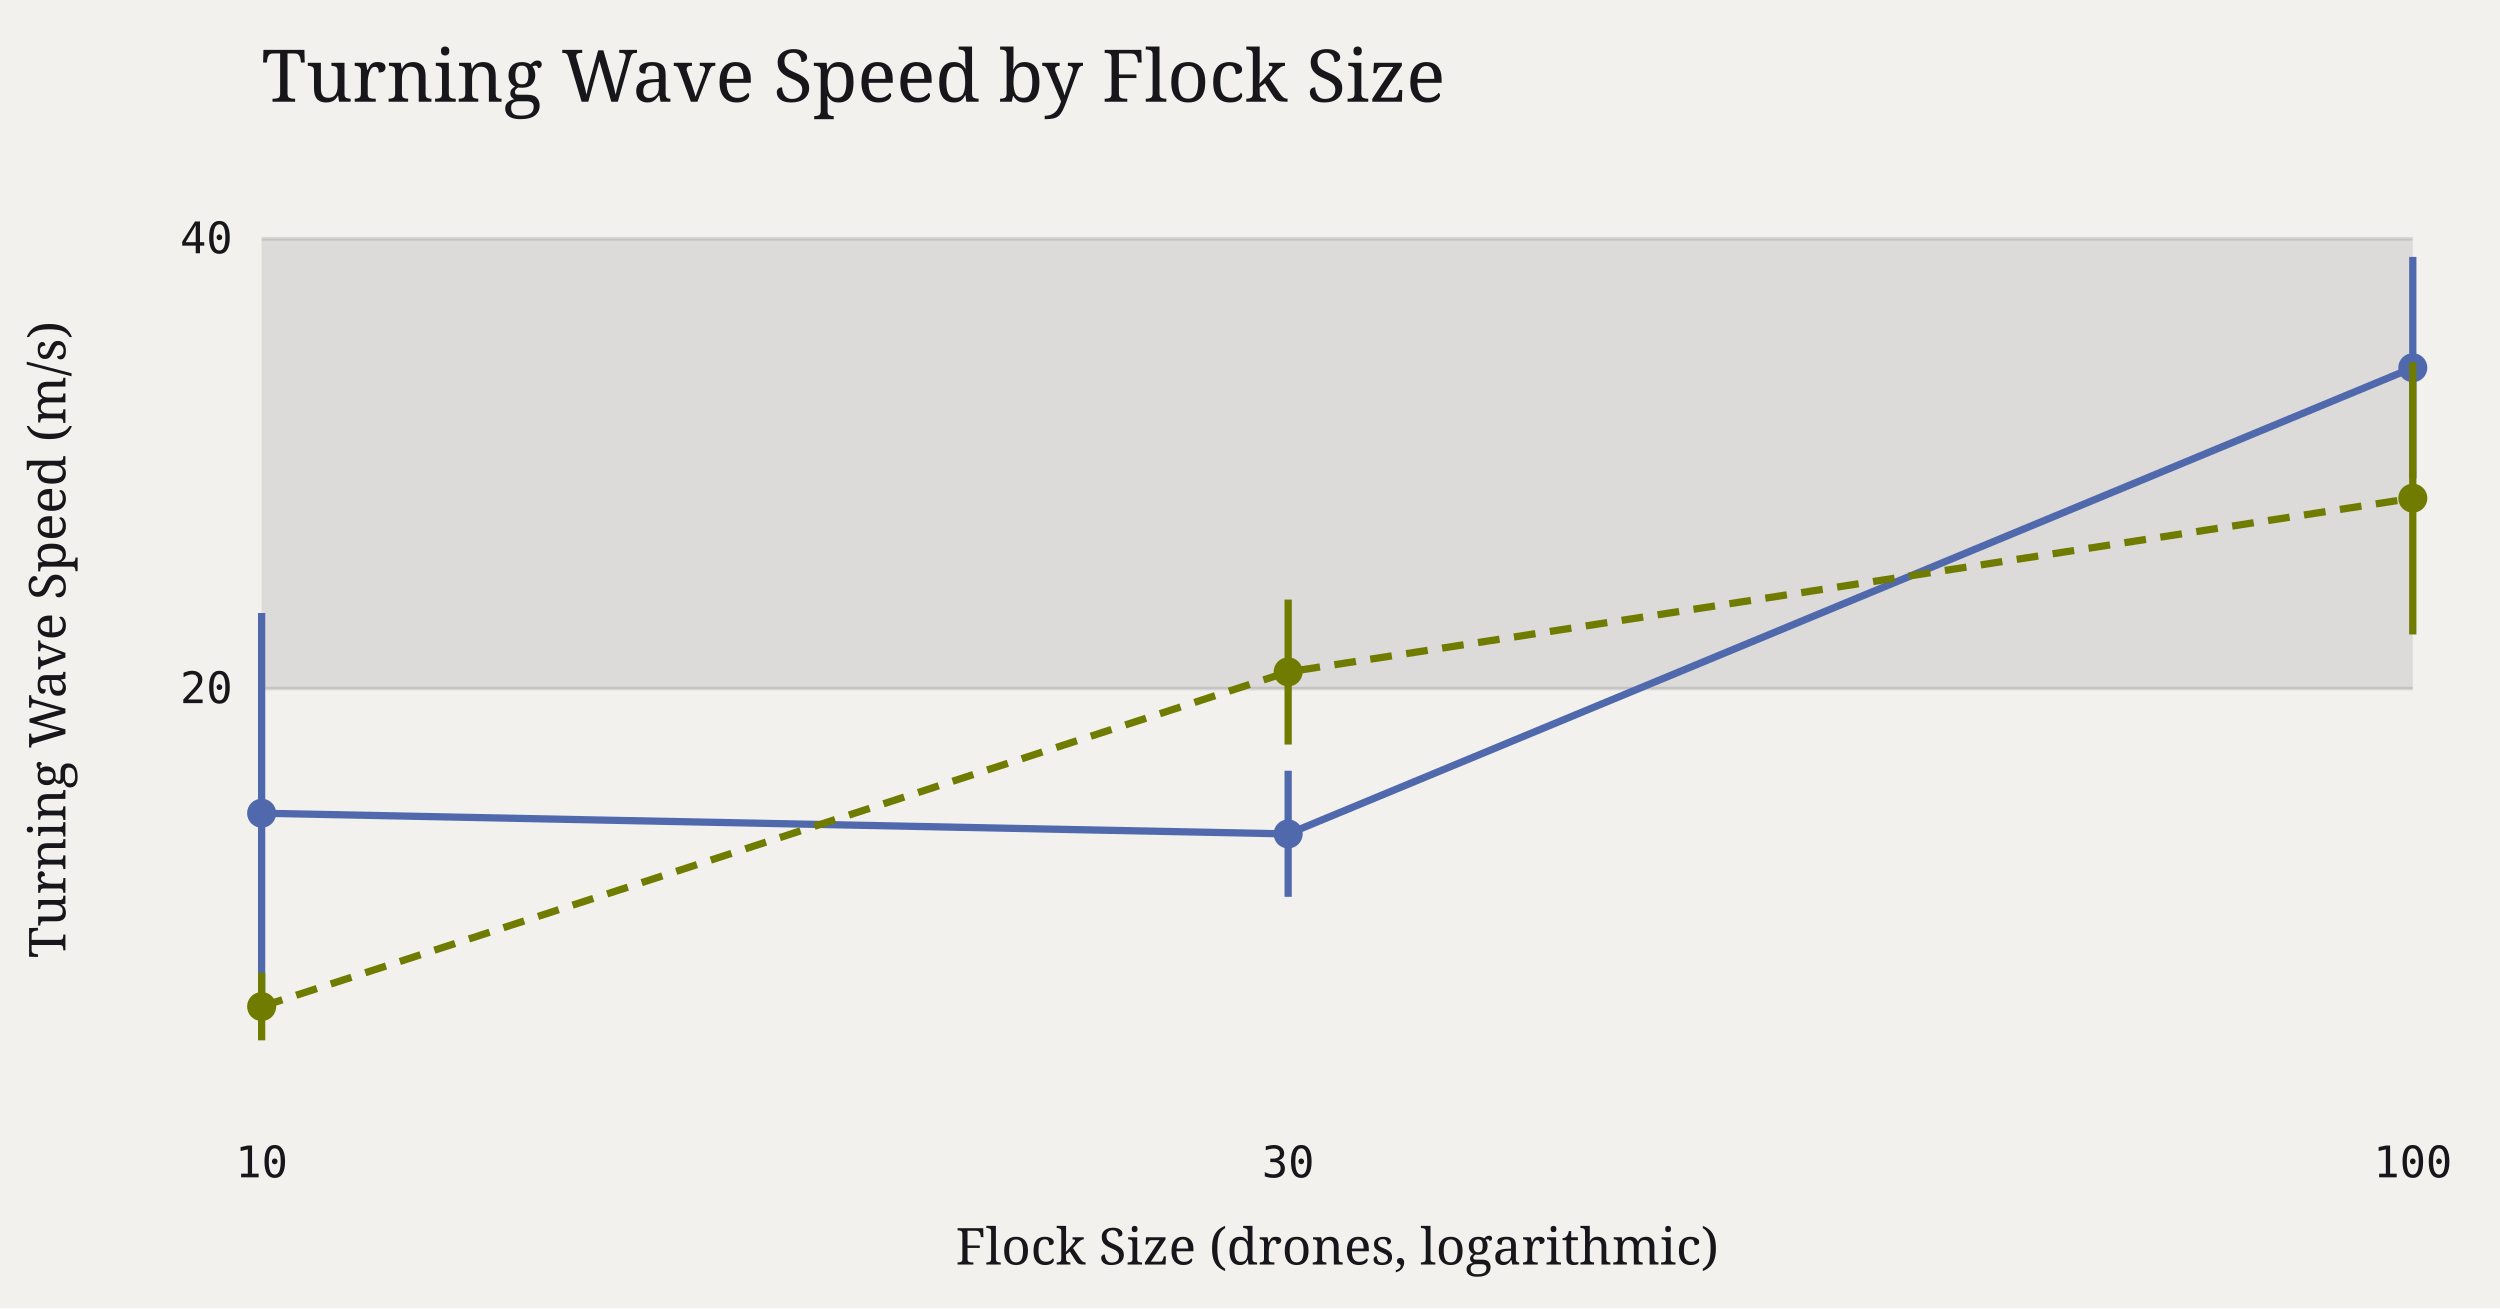
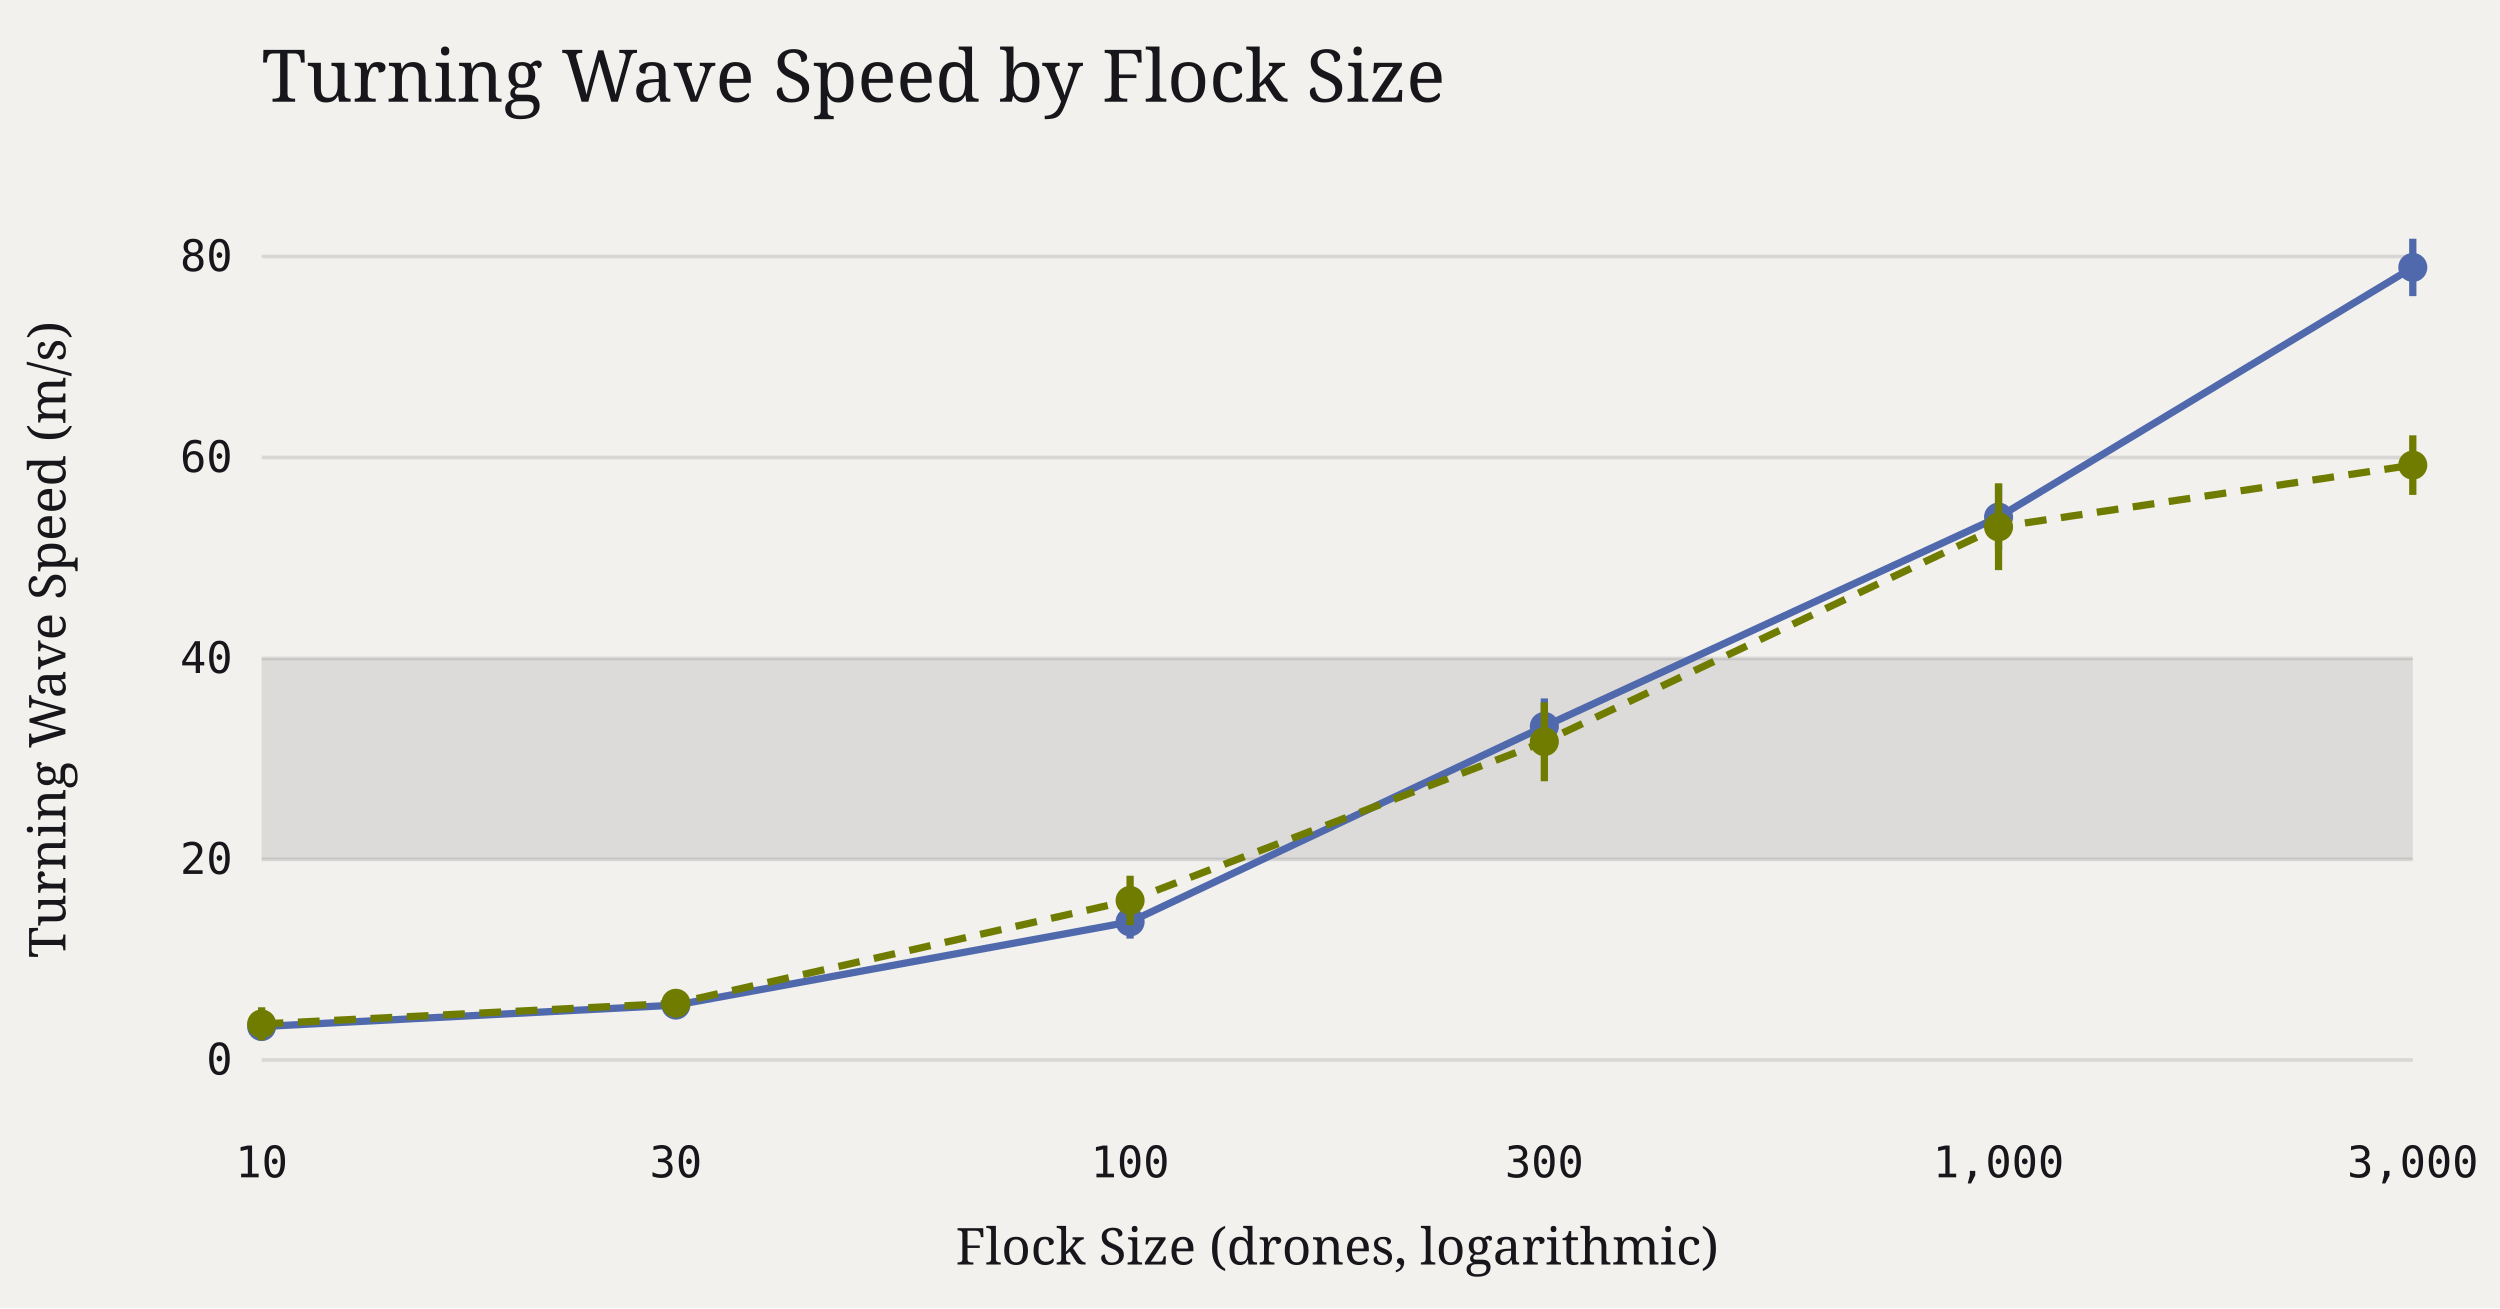
<svg xmlns="http://www.w3.org/2000/svg" viewBox="0 0 688 360" role="img" aria-label="Turning Wave Speed by Flock Size">
  <rect width="688" height="360" fill="#f2f1ee" />
  <text x="72" y="28" fill="#17171b" font-family="'Bellefair', Didot, Georgia, serif" font-size="20">Turning Wave Speed by Flock Size</text>
-   <rect x="72" y="65.7" width="592" height="123.9" fill="#17171b" fill-opacity="0.1" />
-   <line x1="72" x2="664" y1="189.5" y2="189.5" stroke="#17171b" stroke-opacity="0.12" />
-   <text x="64" y="193.5" text-anchor="end" fill="#17171b" font-family="'JetBrains Mono', ui-monospace, Menlo, monospace" font-size="12">20</text>
-   <line x1="72" x2="664" y1="65.7" y2="65.7" stroke="#17171b" stroke-opacity="0.12" />
-   <text x="64" y="69.7" text-anchor="end" fill="#17171b" font-family="'JetBrains Mono', ui-monospace, Menlo, monospace" font-size="12">40</text>
+   <rect x="72" y="181.2" width="592" height="55.3" fill="#17171b" fill-opacity="0.1" />
+   <line x1="72" x2="664" y1="291.7" y2="291.7" stroke="#17171b" stroke-opacity="0.12" />
+   <text x="64" y="295.7" text-anchor="end" fill="#17171b" font-family="'JetBrains Mono', ui-monospace, Menlo, monospace" font-size="12">0</text>
+   <line x1="72" x2="664" y1="236.5" y2="236.5" stroke="#17171b" stroke-opacity="0.12" />
+   <text x="64" y="240.5" text-anchor="end" fill="#17171b" font-family="'JetBrains Mono', ui-monospace, Menlo, monospace" font-size="12">20</text>
+   <line x1="72" x2="664" y1="181.2" y2="181.2" stroke="#17171b" stroke-opacity="0.12" />
+   <text x="64" y="185.2" text-anchor="end" fill="#17171b" font-family="'JetBrains Mono', ui-monospace, Menlo, monospace" font-size="12">40</text>
+   <line x1="72" x2="664" y1="125.9" y2="125.9" stroke="#17171b" stroke-opacity="0.12" />
+   <text x="64" y="129.9" text-anchor="end" fill="#17171b" font-family="'JetBrains Mono', ui-monospace, Menlo, monospace" font-size="12">60</text>
+   <line x1="72" x2="664" y1="70.6" y2="70.6" stroke="#17171b" stroke-opacity="0.12" />
+   <text x="64" y="74.6" text-anchor="end" fill="#17171b" font-family="'JetBrains Mono', ui-monospace, Menlo, monospace" font-size="12">80</text>
  <text x="72.0" y="324" text-anchor="middle" fill="#17171b" font-family="'JetBrains Mono', ui-monospace, Menlo, monospace" font-size="12">10</text>
-   <text x="354.5" y="324" text-anchor="middle" fill="#17171b" font-family="'JetBrains Mono', ui-monospace, Menlo, monospace" font-size="12">30</text>
-   <text x="664.0" y="324" text-anchor="middle" fill="#17171b" font-family="'JetBrains Mono', ui-monospace, Menlo, monospace" font-size="12">100</text>
+   <text x="186.0" y="324" text-anchor="middle" fill="#17171b" font-family="'JetBrains Mono', ui-monospace, Menlo, monospace" font-size="12">30</text>
+   <text x="311.0" y="324" text-anchor="middle" fill="#17171b" font-family="'JetBrains Mono', ui-monospace, Menlo, monospace" font-size="12">100</text>
+   <text x="425.0" y="324" text-anchor="middle" fill="#17171b" font-family="'JetBrains Mono', ui-monospace, Menlo, monospace" font-size="12">300</text>
+   <text x="550.0" y="324" text-anchor="middle" fill="#17171b" font-family="'JetBrains Mono', ui-monospace, Menlo, monospace" font-size="12">1,000</text>
+   <text x="664.0" y="324" text-anchor="middle" fill="#17171b" font-family="'JetBrains Mono', ui-monospace, Menlo, monospace" font-size="12">3,000</text>
  <text x="368" y="348" fill="#17171b" font-family="'Crimson Pro', Georgia, serif" font-size="14" text-anchor="middle">Flock Size (drones, logarithmic)</text>
  <text transform="translate(18 176) rotate(-90)" fill="#17171b" font-family="'Crimson Pro', Georgia, serif" font-size="14" text-anchor="middle">Turning Wave Speed (m/s)</text>
-   <polyline points="72.0,223.8 354.5,229.5 664.0,101.2" fill="none" stroke="#5069ad" stroke-width="2" />
-   <line x1="72.0" x2="72.0" y1="279.0" y2="168.7" stroke="#5069ad" stroke-width="2" />
-   <circle cx="72.0" cy="223.8" r="4" fill="#5069ad" />
-   <line x1="354.5" x2="354.5" y1="246.8" y2="212.1" stroke="#5069ad" stroke-width="2" />
-   <circle cx="354.5" cy="229.5" r="4" fill="#5069ad" />
-   <line x1="664.0" x2="664.0" y1="131.7" y2="70.7" stroke="#5069ad" stroke-width="2" />
-   <circle cx="664.0" cy="101.2" r="4" fill="#5069ad" />
-   <polyline points="72.0,277.0 354.5,184.9 664.0,137.1" fill="none" stroke="#6f7c00" stroke-width="2" stroke-dasharray="6 4" />
-   <line x1="72.0" x2="72.0" y1="286.3" y2="267.7" stroke="#6f7c00" stroke-width="2" />
-   <circle cx="72.0" cy="277.0" r="4" fill="#6f7c00" />
-   <line x1="354.5" x2="354.5" y1="204.9" y2="165.0" stroke="#6f7c00" stroke-width="2" />
-   <circle cx="354.5" cy="184.9" r="4" fill="#6f7c00" />
-   <line x1="664.0" x2="664.0" y1="174.6" y2="99.7" stroke="#6f7c00" stroke-width="2" />
-   <circle cx="664.0" cy="137.1" r="4" fill="#6f7c00" />
+   <polyline points="72.0,282.5 186.0,276.6 311.0,253.7 425.0,199.9 550.0,142.3 664.0,73.6" fill="none" stroke="#5069ad" stroke-width="2" />
+   <line x1="72.0" x2="72.0" y1="284.3" y2="280.7" stroke="#5069ad" stroke-width="2" />
+   <circle cx="72.0" cy="282.5" r="4" fill="#5069ad" />
+   <line x1="186.0" x2="186.0" y1="279.0" y2="274.2" stroke="#5069ad" stroke-width="2" />
+   <circle cx="186.0" cy="276.6" r="4" fill="#5069ad" />
+   <line x1="311.0" x2="311.0" y1="258.3" y2="249.1" stroke="#5069ad" stroke-width="2" />
+   <circle cx="311.0" cy="253.7" r="4" fill="#5069ad" />
+   <line x1="425.0" x2="425.0" y1="207.5" y2="192.2" stroke="#5069ad" stroke-width="2" />
+   <circle cx="425.0" cy="199.9" r="4" fill="#5069ad" />
+   <line x1="550.0" x2="550.0" y1="151.3" y2="133.2" stroke="#5069ad" stroke-width="2" />
+   <circle cx="550.0" cy="142.3" r="4" fill="#5069ad" />
+   <line x1="664.0" x2="664.0" y1="81.5" y2="65.7" stroke="#5069ad" stroke-width="2" />
+   <circle cx="664.0" cy="73.6" r="4" fill="#5069ad" />
+   <polyline points="72.0,281.8 186.0,276.1 311.0,247.8 425.0,204.1 550.0,145.0 664.0,128.0" fill="none" stroke="#6f7c00" stroke-width="2" stroke-dasharray="6 4" />
+   <line x1="72.0" x2="72.0" y1="286.3" y2="277.2" stroke="#6f7c00" stroke-width="2" />
+   <circle cx="72.0" cy="281.8" r="4" fill="#6f7c00" />
+   <line x1="186.0" x2="186.0" y1="278.4" y2="273.8" stroke="#6f7c00" stroke-width="2" />
+   <circle cx="186.0" cy="276.1" r="4" fill="#6f7c00" />
+   <line x1="311.0" x2="311.0" y1="254.6" y2="241.0" stroke="#6f7c00" stroke-width="2" />
+   <circle cx="311.0" cy="247.8" r="4" fill="#6f7c00" />
+   <line x1="425.0" x2="425.0" y1="215.0" y2="193.3" stroke="#6f7c00" stroke-width="2" />
+   <circle cx="425.0" cy="204.1" r="4" fill="#6f7c00" />
+   <line x1="550.0" x2="550.0" y1="156.9" y2="133.0" stroke="#6f7c00" stroke-width="2" />
+   <circle cx="550.0" cy="145.0" r="4" fill="#6f7c00" />
+   <line x1="664.0" x2="664.0" y1="136.2" y2="119.8" stroke="#6f7c00" stroke-width="2" />
+   <circle cx="664.0" cy="128.0" r="4" fill="#6f7c00" />
</svg>
